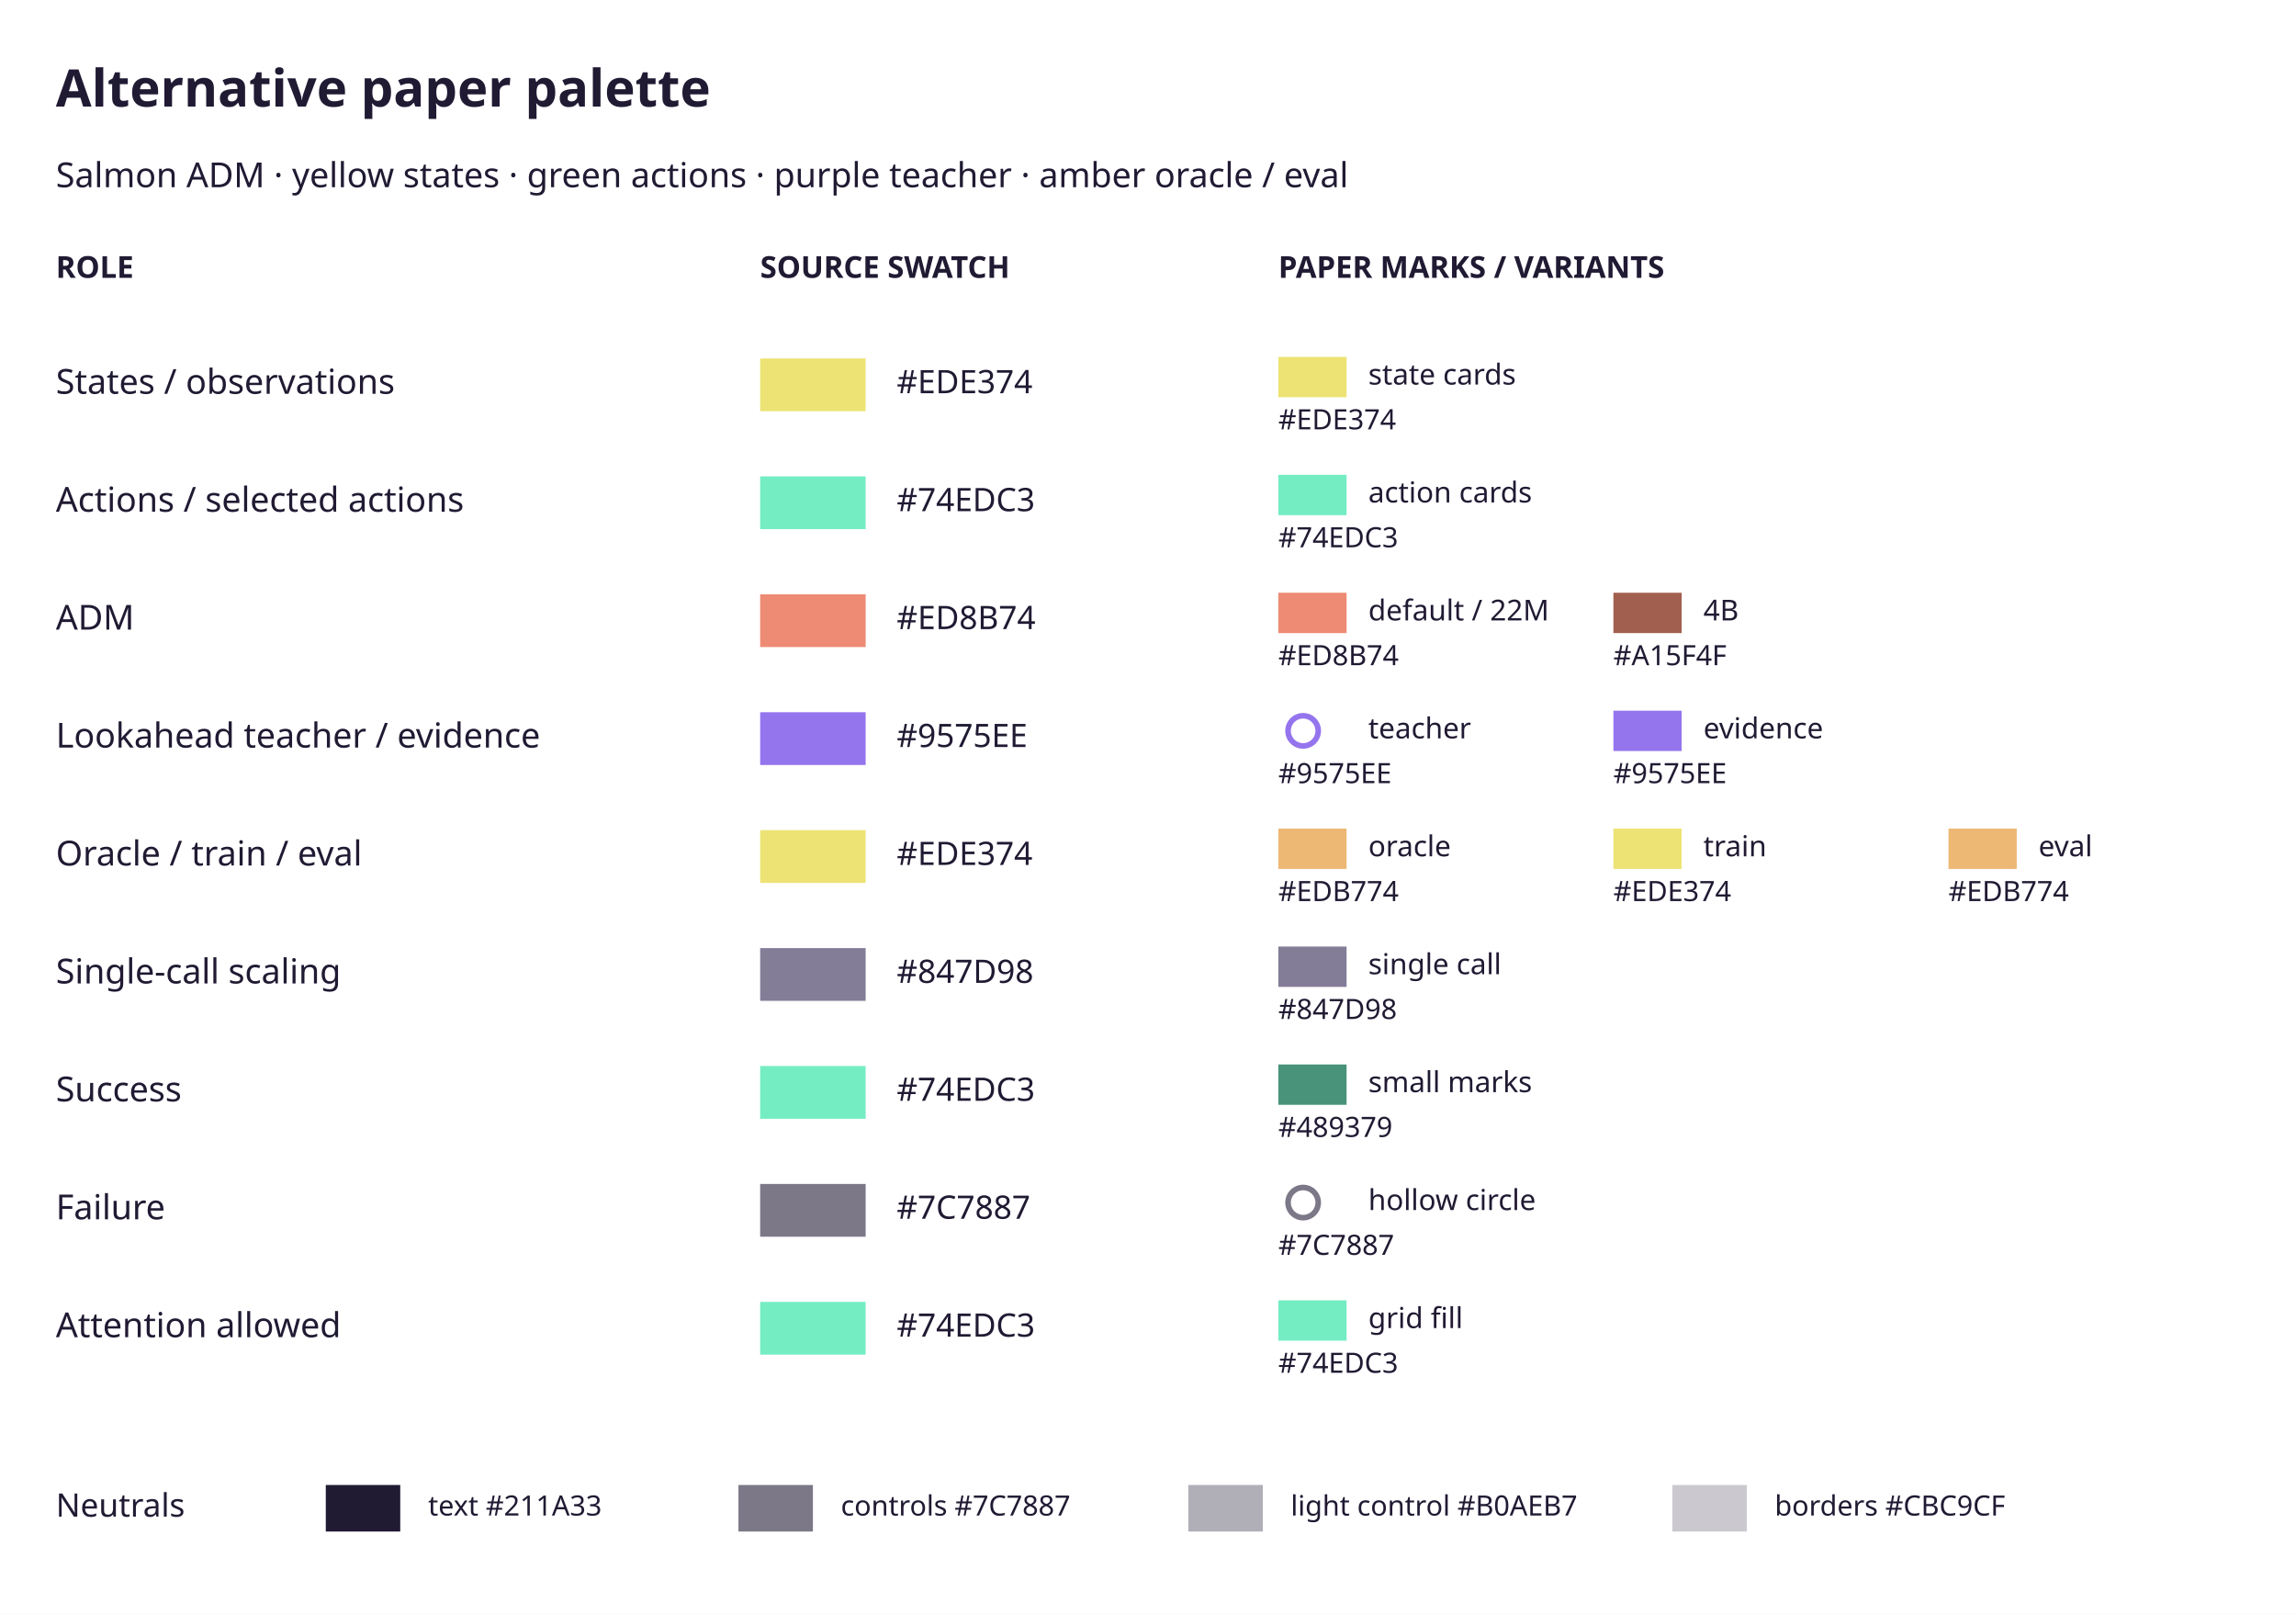
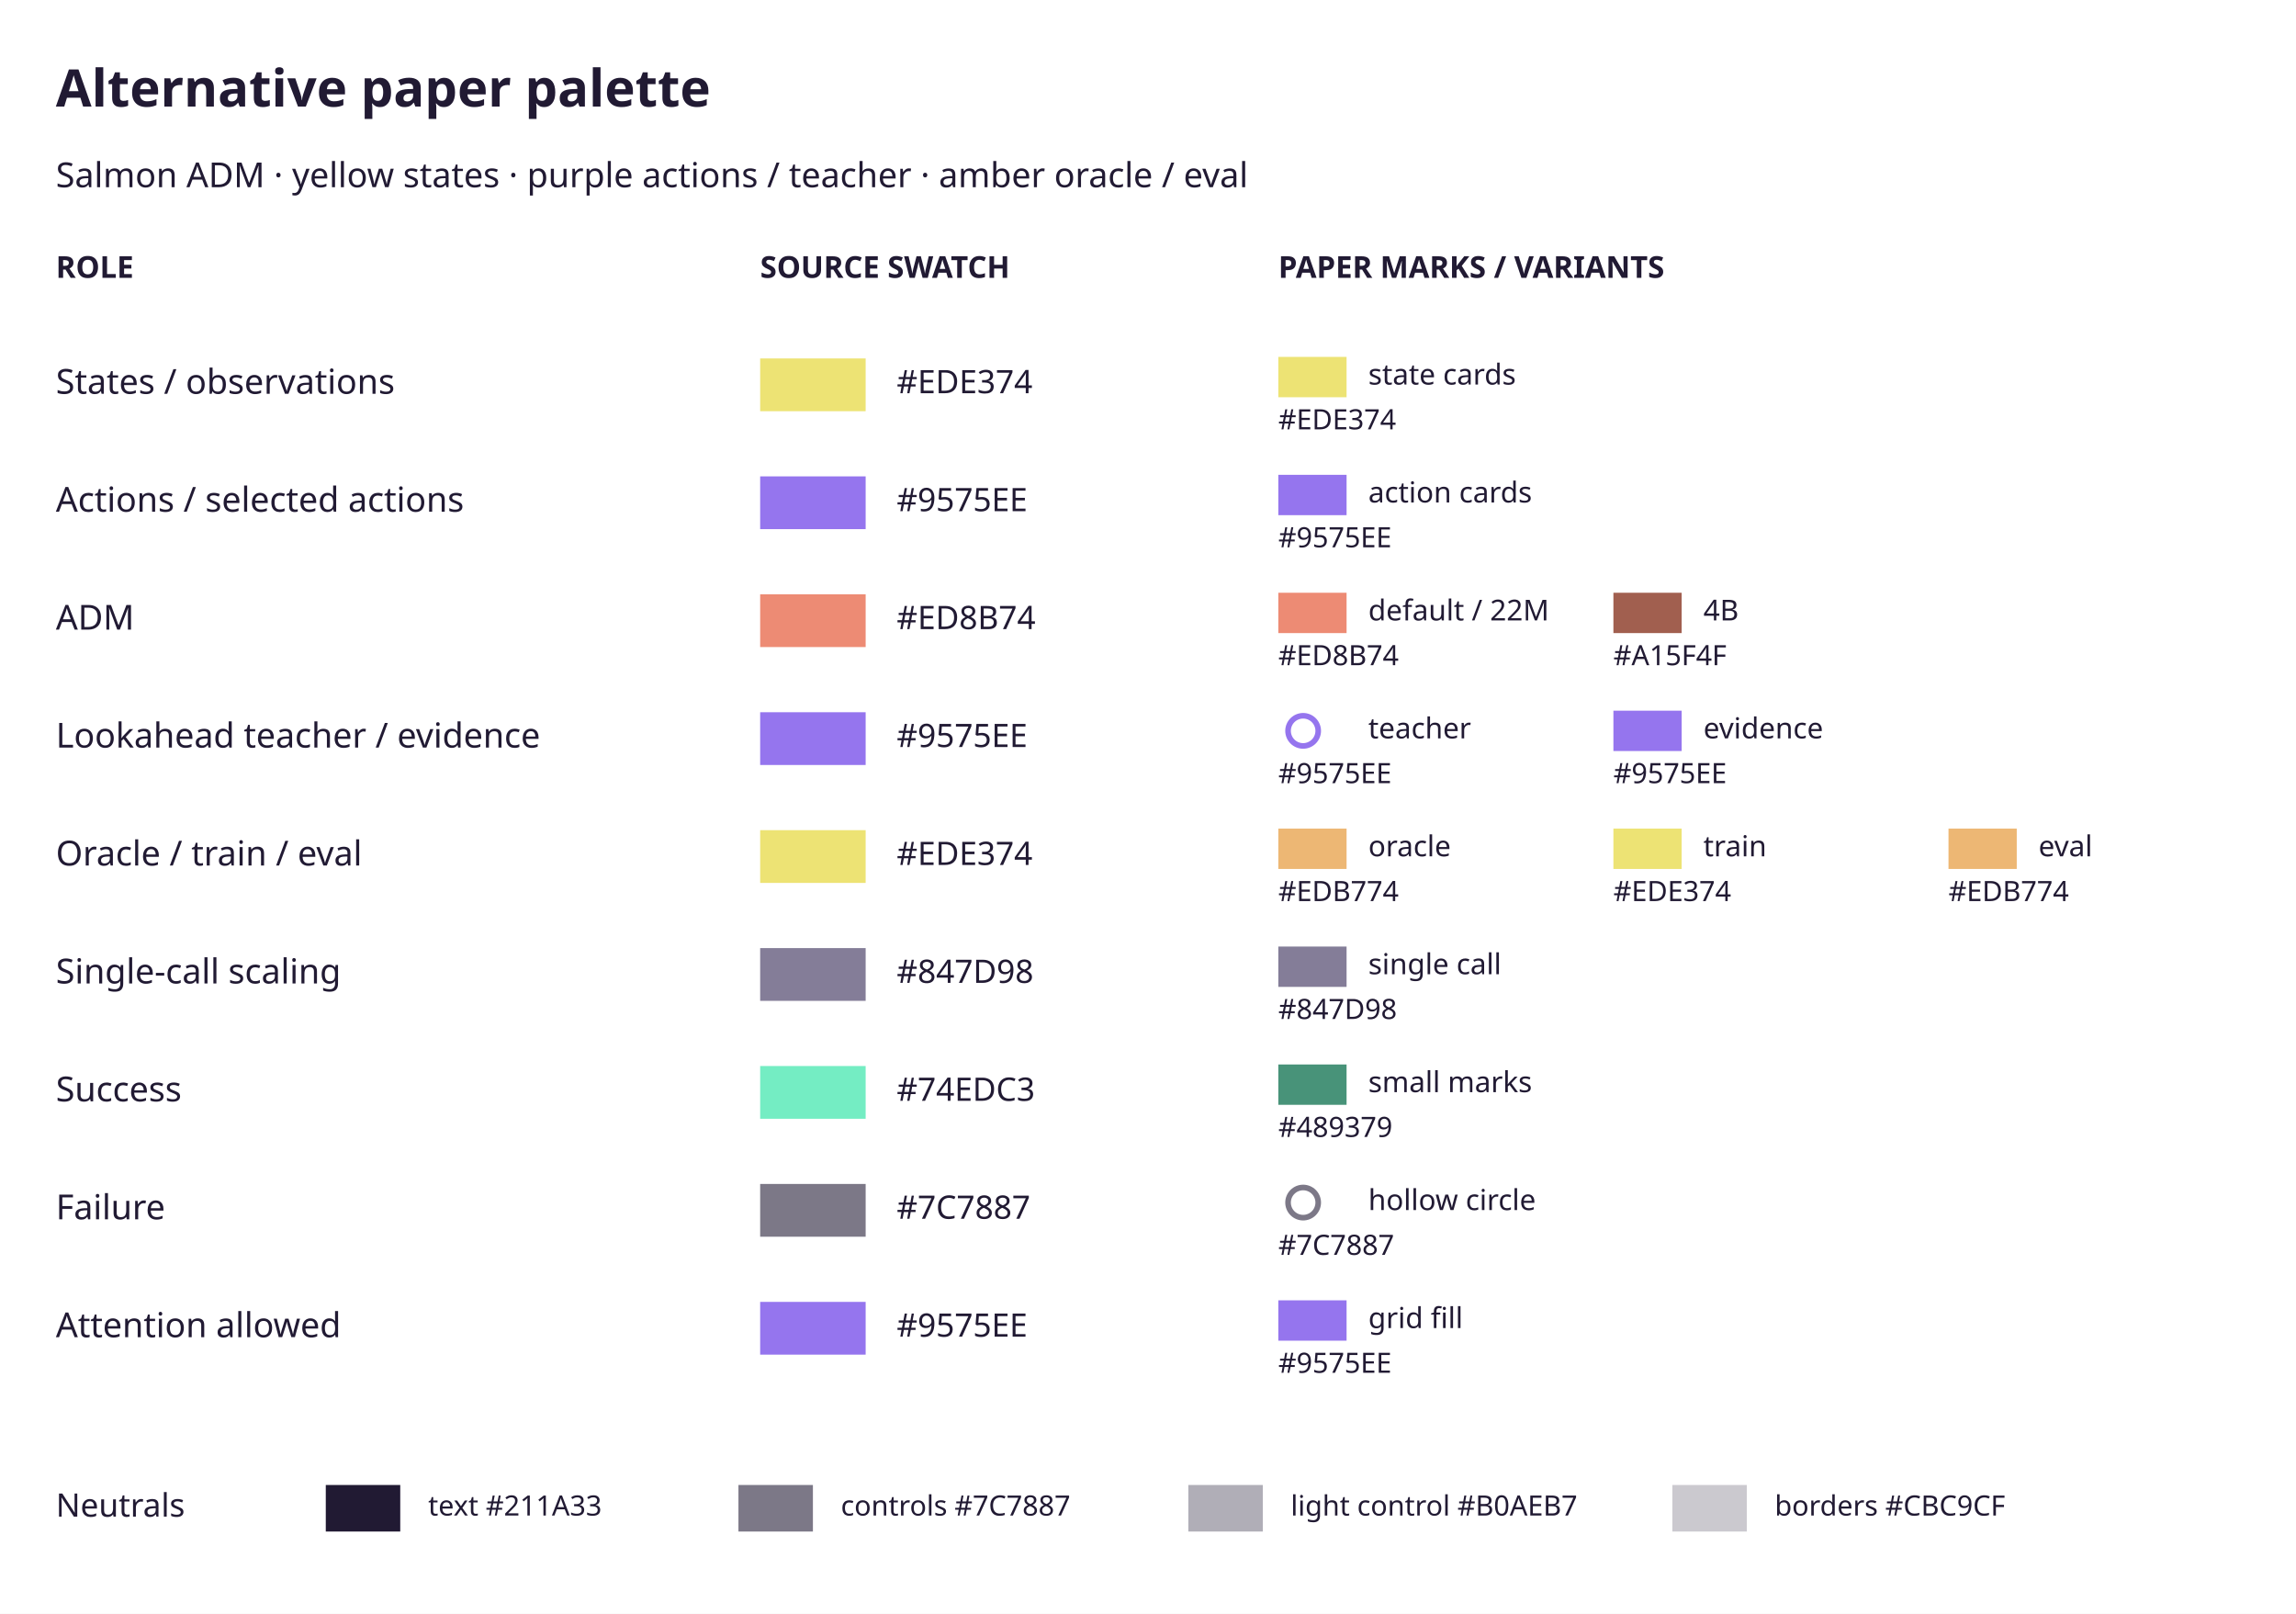
<svg xmlns="http://www.w3.org/2000/svg" xmlns:xlink="http://www.w3.org/1999/xlink" width="532.8pt" height="374.4pt" viewBox="0 0 532.8 374.4" version="1.1">
  <defs>
    <style type="text/css">*{stroke-linejoin: round; stroke-linecap: butt}</style>
  </defs>
  <g id="figure_1">
    <g id="patch_1">
      <path d="M 0 374.4 L 532.8 374.4 L 532.8 0 L 0 0 z " style="fill: #ffffff" />
    </g>
    <g id="axes_1">
      <g id="patch_2">
-         <path d="M 176.4 95.4 L 200.88 95.4 L 200.88 83.16 L 176.4 83.16 z " clip-path="url(#p4a25a8bc0c)" style="fill: #ede374" />
+         <path d="M 176.4 95.4 L 200.88 95.4 L 200.88 83.16 L 176.4 83.16 z " clip-path="url(#pe44b91f6c1)" style="fill: #ede374" />
      </g>
      <g id="patch_3">
-         <path d="M 296.64 92.16 L 312.48 92.16 L 312.48 82.8 L 296.64 82.8 z " clip-path="url(#p4a25a8bc0c)" style="fill: #ede374" />
+         <path d="M 296.64 92.16 L 312.48 92.16 L 312.48 82.8 L 296.64 82.8 z " clip-path="url(#pe44b91f6c1)" style="fill: #ede374" />
      </g>
      <g id="patch_4">
-         <path d="M 176.4 122.76 L 200.88 122.76 L 200.88 110.52 L 176.4 110.52 z " clip-path="url(#p4a25a8bc0c)" style="fill: #74edc3" />
+         <path d="M 176.4 122.76 L 200.88 122.76 L 200.88 110.52 L 176.4 110.52 z " clip-path="url(#pe44b91f6c1)" style="fill: #9575ee" />
      </g>
      <g id="patch_5">
-         <path d="M 296.64 119.52 L 312.48 119.52 L 312.48 110.16 L 296.64 110.16 z " clip-path="url(#p4a25a8bc0c)" style="fill: #74edc3" />
+         <path d="M 296.64 119.52 L 312.48 119.52 L 312.48 110.16 L 296.64 110.16 z " clip-path="url(#pe44b91f6c1)" style="fill: #9575ee" />
      </g>
      <g id="patch_6">
-         <path d="M 176.4 150.12 L 200.88 150.12 L 200.88 137.88 L 176.4 137.88 z " clip-path="url(#p4a25a8bc0c)" style="fill: #ed8b74" />
+         <path d="M 176.4 150.12 L 200.88 150.12 L 200.88 137.88 L 176.4 137.88 z " clip-path="url(#pe44b91f6c1)" style="fill: #ed8b74" />
      </g>
      <g id="patch_7">
-         <path d="M 296.64 146.88 L 312.48 146.88 L 312.48 137.52 L 296.64 137.52 z " clip-path="url(#p4a25a8bc0c)" style="fill: #ed8b74" />
+         <path d="M 296.64 146.88 L 312.48 146.88 L 312.48 137.52 L 296.64 137.52 z " clip-path="url(#pe44b91f6c1)" style="fill: #ed8b74" />
      </g>
      <g id="patch_8">
-         <path d="M 374.4 146.88 L 390.24 146.88 L 390.24 137.52 L 374.4 137.52 z " clip-path="url(#p4a25a8bc0c)" style="fill: #a15f4f" />
+         <path d="M 374.4 146.88 L 390.24 146.88 L 390.24 137.52 L 374.4 137.52 z " clip-path="url(#pe44b91f6c1)" style="fill: #a15f4f" />
      </g>
      <g id="patch_9">
-         <path d="M 176.4 177.48 L 200.88 177.48 L 200.88 165.24 L 176.4 165.24 z " clip-path="url(#p4a25a8bc0c)" style="fill: #9575ee" />
+         <path d="M 176.4 177.48 L 200.88 177.48 L 200.88 165.24 L 176.4 165.24 z " clip-path="url(#pe44b91f6c1)" style="fill: #9575ee" />
      </g>
      <g id="patch_10">
-         <path d="M 374.4 174.24 L 390.24 174.24 L 390.24 164.88 L 374.4 164.88 z " clip-path="url(#p4a25a8bc0c)" style="fill: #9575ee" />
+         <path d="M 374.4 174.24 L 390.24 174.24 L 390.24 164.88 L 374.4 164.88 z " clip-path="url(#pe44b91f6c1)" style="fill: #9575ee" />
      </g>
      <g id="patch_11">
-         <path d="M 176.4 204.84 L 200.88 204.84 L 200.88 192.6 L 176.4 192.6 z " clip-path="url(#p4a25a8bc0c)" style="fill: #ede374" />
+         <path d="M 176.4 204.84 L 200.88 204.84 L 200.88 192.6 L 176.4 192.6 z " clip-path="url(#pe44b91f6c1)" style="fill: #ede374" />
      </g>
      <g id="patch_12">
-         <path d="M 296.64 201.6 L 312.48 201.6 L 312.48 192.24 L 296.64 192.24 z " clip-path="url(#p4a25a8bc0c)" style="fill: #edb774" />
+         <path d="M 296.64 201.6 L 312.48 201.6 L 312.48 192.24 L 296.64 192.24 z " clip-path="url(#pe44b91f6c1)" style="fill: #edb774" />
      </g>
      <g id="patch_13">
-         <path d="M 374.4 201.6 L 390.24 201.6 L 390.24 192.24 L 374.4 192.24 z " clip-path="url(#p4a25a8bc0c)" style="fill: #ede374" />
+         <path d="M 374.4 201.6 L 390.24 201.6 L 390.24 192.24 L 374.4 192.24 z " clip-path="url(#pe44b91f6c1)" style="fill: #ede374" />
      </g>
      <g id="patch_14">
-         <path d="M 452.16 201.6 L 468 201.6 L 468 192.24 L 452.16 192.24 z " clip-path="url(#p4a25a8bc0c)" style="fill: #edb774" />
+         <path d="M 452.16 201.6 L 468 201.6 L 468 192.24 L 452.16 192.24 z " clip-path="url(#pe44b91f6c1)" style="fill: #edb774" />
      </g>
      <g id="patch_15">
-         <path d="M 176.4 232.2 L 200.88 232.2 L 200.88 219.96 L 176.4 219.96 z " clip-path="url(#p4a25a8bc0c)" style="fill: #847d98" />
+         <path d="M 176.4 232.2 L 200.88 232.2 L 200.88 219.96 L 176.4 219.96 z " clip-path="url(#pe44b91f6c1)" style="fill: #847d98" />
      </g>
      <g id="patch_16">
-         <path d="M 296.64 228.96 L 312.48 228.96 L 312.48 219.6 L 296.64 219.6 z " clip-path="url(#p4a25a8bc0c)" style="fill: #847d98" />
+         <path d="M 296.64 228.96 L 312.48 228.96 L 312.48 219.6 L 296.64 219.6 z " clip-path="url(#pe44b91f6c1)" style="fill: #847d98" />
      </g>
      <g id="patch_17">
-         <path d="M 176.4 259.56 L 200.88 259.56 L 200.88 247.32 L 176.4 247.32 z " clip-path="url(#p4a25a8bc0c)" style="fill: #74edc3" />
+         <path d="M 176.4 259.56 L 200.88 259.56 L 200.88 247.32 L 176.4 247.32 z " clip-path="url(#pe44b91f6c1)" style="fill: #74edc3" />
      </g>
      <g id="patch_18">
-         <path d="M 296.64 256.32 L 312.48 256.32 L 312.48 246.96 L 296.64 246.96 z " clip-path="url(#p4a25a8bc0c)" style="fill: #489379" />
+         <path d="M 296.64 256.32 L 312.48 256.32 L 312.48 246.96 L 296.64 246.96 z " clip-path="url(#pe44b91f6c1)" style="fill: #489379" />
      </g>
      <g id="patch_19">
-         <path d="M 176.4 286.92 L 200.88 286.92 L 200.88 274.68 L 176.4 274.68 z " clip-path="url(#p4a25a8bc0c)" style="fill: #7c7887" />
+         <path d="M 176.4 286.92 L 200.88 286.92 L 200.88 274.68 L 176.4 274.68 z " clip-path="url(#pe44b91f6c1)" style="fill: #7c7887" />
      </g>
      <g id="patch_20">
-         <path d="M 176.4 314.28 L 200.88 314.28 L 200.88 302.04 L 176.4 302.04 z " clip-path="url(#p4a25a8bc0c)" style="fill: #74edc3" />
+         <path d="M 176.4 314.28 L 200.88 314.28 L 200.88 302.04 L 176.4 302.04 z " clip-path="url(#pe44b91f6c1)" style="fill: #9575ee" />
      </g>
      <g id="patch_21">
-         <path d="M 296.64 311.04 L 312.48 311.04 L 312.48 301.68 L 296.64 301.68 z " clip-path="url(#p4a25a8bc0c)" style="fill: #74edc3" />
+         <path d="M 296.64 311.04 L 312.48 311.04 L 312.48 301.68 L 296.64 301.68 z " clip-path="url(#pe44b91f6c1)" style="fill: #9575ee" />
      </g>
      <g id="patch_22">
-         <path d="M 75.6 355.32 L 92.88 355.32 L 92.88 344.52 L 75.6 344.52 z " clip-path="url(#p4a25a8bc0c)" style="fill: #211a33" />
+         <path d="M 75.6 355.32 L 92.88 355.32 L 92.88 344.52 L 75.6 344.52 z " clip-path="url(#pe44b91f6c1)" style="fill: #211a33" />
      </g>
      <g id="patch_23">
-         <path d="M 171.36 355.32 L 188.64 355.32 L 188.64 344.52 L 171.36 344.52 z " clip-path="url(#p4a25a8bc0c)" style="fill: #7c7887" />
+         <path d="M 171.36 355.32 L 188.64 355.32 L 188.64 344.52 L 171.36 344.52 z " clip-path="url(#pe44b91f6c1)" style="fill: #7c7887" />
      </g>
      <g id="patch_24">
-         <path d="M 275.76 355.32 L 293.04 355.32 L 293.04 344.52 L 275.76 344.52 z " clip-path="url(#p4a25a8bc0c)" style="fill: #b0aeb7" />
+         <path d="M 275.76 355.32 L 293.04 355.32 L 293.04 344.52 L 275.76 344.52 z " clip-path="url(#pe44b91f6c1)" style="fill: #b0aeb7" />
      </g>
      <g id="patch_25">
-         <path d="M 388.08 355.32 L 405.36 355.32 L 405.36 344.52 L 388.08 344.52 z " clip-path="url(#p4a25a8bc0c)" style="fill: #cbc9cf" />
+         <path d="M 388.08 355.32 L 405.36 355.32 L 405.36 344.52 L 388.08 344.52 z " clip-path="url(#pe44b91f6c1)" style="fill: #cbc9cf" />
      </g>
      <g id="line2d_1">
        <defs>
-           <path id="mcccaceda4e" d="M 0 3.5 C 0.928 3.5 1.819 3.131 2.475 2.475 C 3.131 1.819 3.5 0.928 3.5 0 C 3.5 -0.928 3.131 -1.819 2.475 -2.475 C 1.819 -3.131 0.928 -3.5 0 -3.5 C -0.928 -3.5 -1.819 -3.131 -2.475 -2.475 C -3.131 -1.819 -3.5 -0.928 -3.5 0 C -3.5 0.928 -3.131 1.819 -2.475 2.475 C -1.819 3.131 -0.928 3.5 0 3.5 z " style="stroke: #9575ee; stroke-width: 1.3" />
+           <path id="mc8edf2a14f" d="M 0 3.5 C 0.928 3.5 1.819 3.131 2.475 2.475 C 3.131 1.819 3.5 0.928 3.5 0 C 3.5 -0.928 3.131 -1.819 2.475 -2.475 C 1.819 -3.131 0.928 -3.5 0 -3.5 C -0.928 -3.5 -1.819 -3.131 -2.475 -2.475 C -3.131 -1.819 -3.5 -0.928 -3.5 0 C -3.5 0.928 -3.131 1.819 -2.475 2.475 C -1.819 3.131 -0.928 3.5 0 3.5 z " style="stroke: #9575ee; stroke-width: 1.3" />
        </defs>
-         <g clip-path="url(#p4a25a8bc0c)">
-           <use xlink:href="#mcccaceda4e" x="302.4" y="169.56" style="fill: #ffffff; stroke: #9575ee; stroke-width: 1.3" />
+         <g clip-path="url(#pe44b91f6c1)">
+           <use xlink:href="#mc8edf2a14f" x="302.4" y="169.56" style="fill: #ffffff; stroke: #9575ee; stroke-width: 1.3" />
        </g>
      </g>
      <g id="line2d_2">
        <defs>
-           <path id="m1928293877" d="M 0 3.5 C 0.928 3.5 1.819 3.131 2.475 2.475 C 3.131 1.819 3.5 0.928 3.5 0 C 3.5 -0.928 3.131 -1.819 2.475 -2.475 C 1.819 -3.131 0.928 -3.5 0 -3.5 C -0.928 -3.5 -1.819 -3.131 -2.475 -2.475 C -3.131 -1.819 -3.5 -0.928 -3.5 0 C -3.5 0.928 -3.131 1.819 -2.475 2.475 C -1.819 3.131 -0.928 3.5 0 3.5 z " style="stroke: #7c7887; stroke-width: 1.3" />
+           <path id="m9560a36fa8" d="M 0 3.5 C 0.928 3.5 1.819 3.131 2.475 2.475 C 3.131 1.819 3.5 0.928 3.5 0 C 3.5 -0.928 3.131 -1.819 2.475 -2.475 C 1.819 -3.131 0.928 -3.5 0 -3.5 C -0.928 -3.5 -1.819 -3.131 -2.475 -2.475 C -3.131 -1.819 -3.5 -0.928 -3.5 0 C -3.5 0.928 -3.131 1.819 -2.475 2.475 C -1.819 3.131 -0.928 3.5 0 3.5 z " style="stroke: #7c7887; stroke-width: 1.3" />
        </defs>
-         <g clip-path="url(#p4a25a8bc0c)">
-           <use xlink:href="#m1928293877" x="302.4" y="279" style="fill: #ffffff; stroke: #7c7887; stroke-width: 1.3" />
+         <g clip-path="url(#pe44b91f6c1)">
+           <use xlink:href="#m9560a36fa8" x="302.4" y="279" style="fill: #ffffff; stroke: #7c7887; stroke-width: 1.3" />
        </g>
      </g>
      <g id="text_1">
        <text style="fill: #211a33; font: 600 12px 'Albert Sans'; text-anchor: start" x="12.96" y="24.72" transform="rotate(-0 12.96 24.72)">Alternative paper palette</text>
      </g>
      <g id="text_2">
-         <text style="fill: #211a33; font: 8px 'Albert Sans'; text-anchor: start" x="12.96" y="43.44" transform="rotate(-0 12.96 43.44)">Salmon ADM · yellow states · green actions · purple teacher · amber oracle / eval</text>
+         <text style="fill: #211a33; font: 8px 'Albert Sans'; text-anchor: start" x="12.96" y="43.44" transform="rotate(-0 12.96 43.44)">Salmon ADM · yellow states · purple actions / teacher · amber oracle / eval</text>
      </g>
      <g id="text_3">
        <text style="fill: #211a33; font: 600 7px 'Albert Sans'; text-anchor: start" x="12.96" y="64.46" transform="rotate(-0 12.96 64.46)">ROLE</text>
      </g>
      <g id="text_4">
        <text style="fill: #211a33; font: 600 7px 'Albert Sans'; text-anchor: start" x="176.4" y="64.46" transform="rotate(-0 176.4 64.46)">SOURCE SWATCH</text>
      </g>
      <g id="text_5">
        <text style="fill: #211a33; font: 600 7px 'Albert Sans'; text-anchor: start" x="296.64" y="64.46" transform="rotate(-0 296.64 64.46)">PAPER MARKS / VARIANTS</text>
      </g>
      <g id="text_6">
        <text style="fill: #211a33; font: 8px 'Albert Sans'; text-anchor: start" x="12.96" y="91.36" transform="rotate(-0 12.96 91.36)">States / observations</text>
      </g>
      <g id="text_7">
        <text style="fill: #211a33; font: 7.5px 'Albert Sans'; text-anchor: start" x="208.08" y="91.23" transform="rotate(-0 208.08 91.23)">#EDE374</text>
      </g>
      <g id="text_8">
        <text style="fill: #211a33; font: 6.7px 'Albert Sans'; text-anchor: start" x="317.52" y="89.222" transform="rotate(-0 317.52 89.222)">state cards</text>
      </g>
      <g id="text_9">
        <text style="fill: #211a33; font: 6.5px 'Albert Sans'; text-anchor: start" x="296.64" y="99.61" transform="rotate(-0 296.64 99.61)">#EDE374</text>
      </g>
      <g id="text_10">
        <text style="fill: #211a33; font: 8px 'Albert Sans'; text-anchor: start" x="12.96" y="118.72" transform="rotate(-0 12.96 118.72)">Actions / selected actions</text>
      </g>
      <g id="text_11">
-         <text style="fill: #211a33; font: 7.5px 'Albert Sans'; text-anchor: start" x="208.08" y="118.59" transform="rotate(-0 208.08 118.59)">#74EDC3</text>
+         <text style="fill: #211a33; font: 7.5px 'Albert Sans'; text-anchor: start" x="208.08" y="118.59" transform="rotate(-0 208.08 118.59)">#9575EE</text>
      </g>
      <g id="text_12">
        <text style="fill: #211a33; font: 6.7px 'Albert Sans'; text-anchor: start" x="317.52" y="116.582" transform="rotate(-0 317.52 116.582)">action cards</text>
      </g>
      <g id="text_13">
-         <text style="fill: #211a33; font: 6.5px 'Albert Sans'; text-anchor: start" x="296.64" y="126.97" transform="rotate(-0 296.64 126.97)">#74EDC3</text>
+         <text style="fill: #211a33; font: 6.5px 'Albert Sans'; text-anchor: start" x="296.64" y="126.97" transform="rotate(-0 296.64 126.97)">#9575EE</text>
      </g>
      <g id="text_14">
        <text style="fill: #211a33; font: 8px 'Albert Sans'; text-anchor: start" x="12.96" y="146.08" transform="rotate(-0 12.96 146.08)">ADM</text>
      </g>
      <g id="text_15">
        <text style="fill: #211a33; font: 7.5px 'Albert Sans'; text-anchor: start" x="208.08" y="145.95" transform="rotate(-0 208.08 145.95)">#ED8B74</text>
      </g>
      <g id="text_16">
        <text style="fill: #211a33; font: 6.7px 'Albert Sans'; text-anchor: start" x="317.52" y="143.942" transform="rotate(-0 317.52 143.942)">default / 22M</text>
      </g>
      <g id="text_17">
        <text style="fill: #211a33; font: 6.5px 'Albert Sans'; text-anchor: start" x="296.64" y="154.33" transform="rotate(-0 296.64 154.33)">#ED8B74</text>
      </g>
      <g id="text_18">
        <text style="fill: #211a33; font: 6.7px 'Albert Sans'; text-anchor: start" x="395.28" y="143.942" transform="rotate(-0 395.28 143.942)">4B</text>
      </g>
      <g id="text_19">
        <text style="fill: #211a33; font: 6.5px 'Albert Sans'; text-anchor: start" x="374.4" y="154.33" transform="rotate(-0 374.4 154.33)">#A15F4F</text>
      </g>
      <g id="text_20">
        <text style="fill: #211a33; font: 8px 'Albert Sans'; text-anchor: start" x="12.96" y="173.44" transform="rotate(-0 12.96 173.44)">Lookahead teacher / evidence</text>
      </g>
      <g id="text_21">
        <text style="fill: #211a33; font: 7.5px 'Albert Sans'; text-anchor: start" x="208.08" y="173.31" transform="rotate(-0 208.08 173.31)">#9575EE</text>
      </g>
      <g id="text_22">
        <text style="fill: #211a33; font: 6.7px 'Albert Sans'; text-anchor: start" x="317.52" y="171.302" transform="rotate(-0 317.52 171.302)">teacher</text>
      </g>
      <g id="text_23">
        <text style="fill: #211a33; font: 6.5px 'Albert Sans'; text-anchor: start" x="296.64" y="181.69" transform="rotate(-0 296.64 181.69)">#9575EE</text>
      </g>
      <g id="text_24">
        <text style="fill: #211a33; font: 6.7px 'Albert Sans'; text-anchor: start" x="395.28" y="171.302" transform="rotate(-0 395.28 171.302)">evidence</text>
      </g>
      <g id="text_25">
        <text style="fill: #211a33; font: 6.5px 'Albert Sans'; text-anchor: start" x="374.4" y="181.69" transform="rotate(-0 374.4 181.69)">#9575EE</text>
      </g>
      <g id="text_26">
        <text style="fill: #211a33; font: 8px 'Albert Sans'; text-anchor: start" x="12.96" y="200.8" transform="rotate(-0 12.96 200.8)">Oracle / train / eval</text>
      </g>
      <g id="text_27">
        <text style="fill: #211a33; font: 7.5px 'Albert Sans'; text-anchor: start" x="208.08" y="200.67" transform="rotate(-0 208.08 200.67)">#EDE374</text>
      </g>
      <g id="text_28">
        <text style="fill: #211a33; font: 6.7px 'Albert Sans'; text-anchor: start" x="317.52" y="198.662" transform="rotate(-0 317.52 198.662)">oracle</text>
      </g>
      <g id="text_29">
        <text style="fill: #211a33; font: 6.5px 'Albert Sans'; text-anchor: start" x="296.64" y="209.05" transform="rotate(-0 296.64 209.05)">#EDB774</text>
      </g>
      <g id="text_30">
        <text style="fill: #211a33; font: 6.7px 'Albert Sans'; text-anchor: start" x="395.28" y="198.662" transform="rotate(-0 395.28 198.662)">train</text>
      </g>
      <g id="text_31">
        <text style="fill: #211a33; font: 6.5px 'Albert Sans'; text-anchor: start" x="374.4" y="209.05" transform="rotate(-0 374.4 209.05)">#EDE374</text>
      </g>
      <g id="text_32">
        <text style="fill: #211a33; font: 6.7px 'Albert Sans'; text-anchor: start" x="473.04" y="198.662" transform="rotate(-0 473.04 198.662)">eval</text>
      </g>
      <g id="text_33">
        <text style="fill: #211a33; font: 6.5px 'Albert Sans'; text-anchor: start" x="452.16" y="209.05" transform="rotate(-0 452.16 209.05)">#EDB774</text>
      </g>
      <g id="text_34">
        <text style="fill: #211a33; font: 8px 'Albert Sans'; text-anchor: start" x="12.96" y="228.16" transform="rotate(-0 12.96 228.16)">Single-call scaling</text>
      </g>
      <g id="text_35">
        <text style="fill: #211a33; font: 7.5px 'Albert Sans'; text-anchor: start" x="208.08" y="228.03" transform="rotate(-0 208.08 228.03)">#847D98</text>
      </g>
      <g id="text_36">
        <text style="fill: #211a33; font: 6.7px 'Albert Sans'; text-anchor: start" x="317.52" y="226.022" transform="rotate(-0 317.52 226.022)">single call</text>
      </g>
      <g id="text_37">
        <text style="fill: #211a33; font: 6.5px 'Albert Sans'; text-anchor: start" x="296.64" y="236.41" transform="rotate(-0 296.64 236.41)">#847D98</text>
      </g>
      <g id="text_38">
        <text style="fill: #211a33; font: 8px 'Albert Sans'; text-anchor: start" x="12.96" y="255.52" transform="rotate(-0 12.96 255.52)">Success</text>
      </g>
      <g id="text_39">
        <text style="fill: #211a33; font: 7.5px 'Albert Sans'; text-anchor: start" x="208.08" y="255.39" transform="rotate(-0 208.08 255.39)">#74EDC3</text>
      </g>
      <g id="text_40">
        <text style="fill: #211a33; font: 6.7px 'Albert Sans'; text-anchor: start" x="317.52" y="253.382" transform="rotate(-0 317.52 253.382)">small marks</text>
      </g>
      <g id="text_41">
        <text style="fill: #211a33; font: 6.5px 'Albert Sans'; text-anchor: start" x="296.64" y="263.77" transform="rotate(-0 296.64 263.77)">#489379</text>
      </g>
      <g id="text_42">
        <text style="fill: #211a33; font: 8px 'Albert Sans'; text-anchor: start" x="12.96" y="282.88" transform="rotate(-0 12.96 282.88)">Failure</text>
      </g>
      <g id="text_43">
        <text style="fill: #211a33; font: 7.5px 'Albert Sans'; text-anchor: start" x="208.08" y="282.75" transform="rotate(-0 208.08 282.75)">#7C7887</text>
      </g>
      <g id="text_44">
        <text style="fill: #211a33; font: 6.7px 'Albert Sans'; text-anchor: start" x="317.52" y="280.742" transform="rotate(-0 317.52 280.742)">hollow circle</text>
      </g>
      <g id="text_45">
        <text style="fill: #211a33; font: 6.5px 'Albert Sans'; text-anchor: start" x="296.64" y="291.13" transform="rotate(-0 296.64 291.13)">#7C7887</text>
      </g>
      <g id="text_46">
        <text style="fill: #211a33; font: 8px 'Albert Sans'; text-anchor: start" x="12.96" y="310.24" transform="rotate(-0 12.96 310.24)">Attention allowed</text>
      </g>
      <g id="text_47">
-         <text style="fill: #211a33; font: 7.5px 'Albert Sans'; text-anchor: start" x="208.08" y="310.11" transform="rotate(-0 208.08 310.11)">#74EDC3</text>
+         <text style="fill: #211a33; font: 7.5px 'Albert Sans'; text-anchor: start" x="208.08" y="310.11" transform="rotate(-0 208.08 310.11)">#9575EE</text>
      </g>
      <g id="text_48">
        <text style="fill: #211a33; font: 6.7px 'Albert Sans'; text-anchor: start" x="317.52" y="308.119" transform="rotate(-0 317.52 308.1187)">grid fill</text>
      </g>
      <g id="text_49">
-         <text style="fill: #211a33; font: 6.5px 'Albert Sans'; text-anchor: start" x="296.64" y="318.49" transform="rotate(-0 296.64 318.49)">#74EDC3</text>
+         <text style="fill: #211a33; font: 6.5px 'Albert Sans'; text-anchor: start" x="296.64" y="318.49" transform="rotate(-0 296.64 318.49)">#9575EE</text>
      </g>
      <g id="text_50">
        <text style="fill: #211a33; font: 7.5px 'Albert Sans'; text-anchor: start" x="12.96" y="351.87" transform="rotate(-0 12.96 351.87)">Neutrals</text>
      </g>
      <g id="text_51">
        <text style="fill: #211a33; font: 6.5px 'Albert Sans'; text-anchor: start" x="99.36" y="351.61" transform="rotate(-0 99.36 351.61)">text  #211A33</text>
      </g>
      <g id="text_52">
        <text style="fill: #211a33; font: 6.5px 'Albert Sans'; text-anchor: start" x="195.12" y="351.61" transform="rotate(-0 195.12 351.61)">controls  #7C7887</text>
      </g>
      <g id="text_53">
        <text style="fill: #211a33; font: 6.5px 'Albert Sans'; text-anchor: start" x="299.52" y="351.61" transform="rotate(-0 299.52 351.61)">light control  #B0AEB7</text>
      </g>
      <g id="text_54">
        <text style="fill: #211a33; font: 6.5px 'Albert Sans'; text-anchor: start" x="411.84" y="351.61" transform="rotate(-0 411.84 351.61)">borders  #CBC9CF</text>
      </g>
    </g>
  </g>
  <defs>
-     <clipPath id="p4a25a8bc0c">
+     <clipPath id="pe44b91f6c1">
      <rect x="0" y="0" width="532.8" height="374.4" />
    </clipPath>
  </defs>
</svg>
